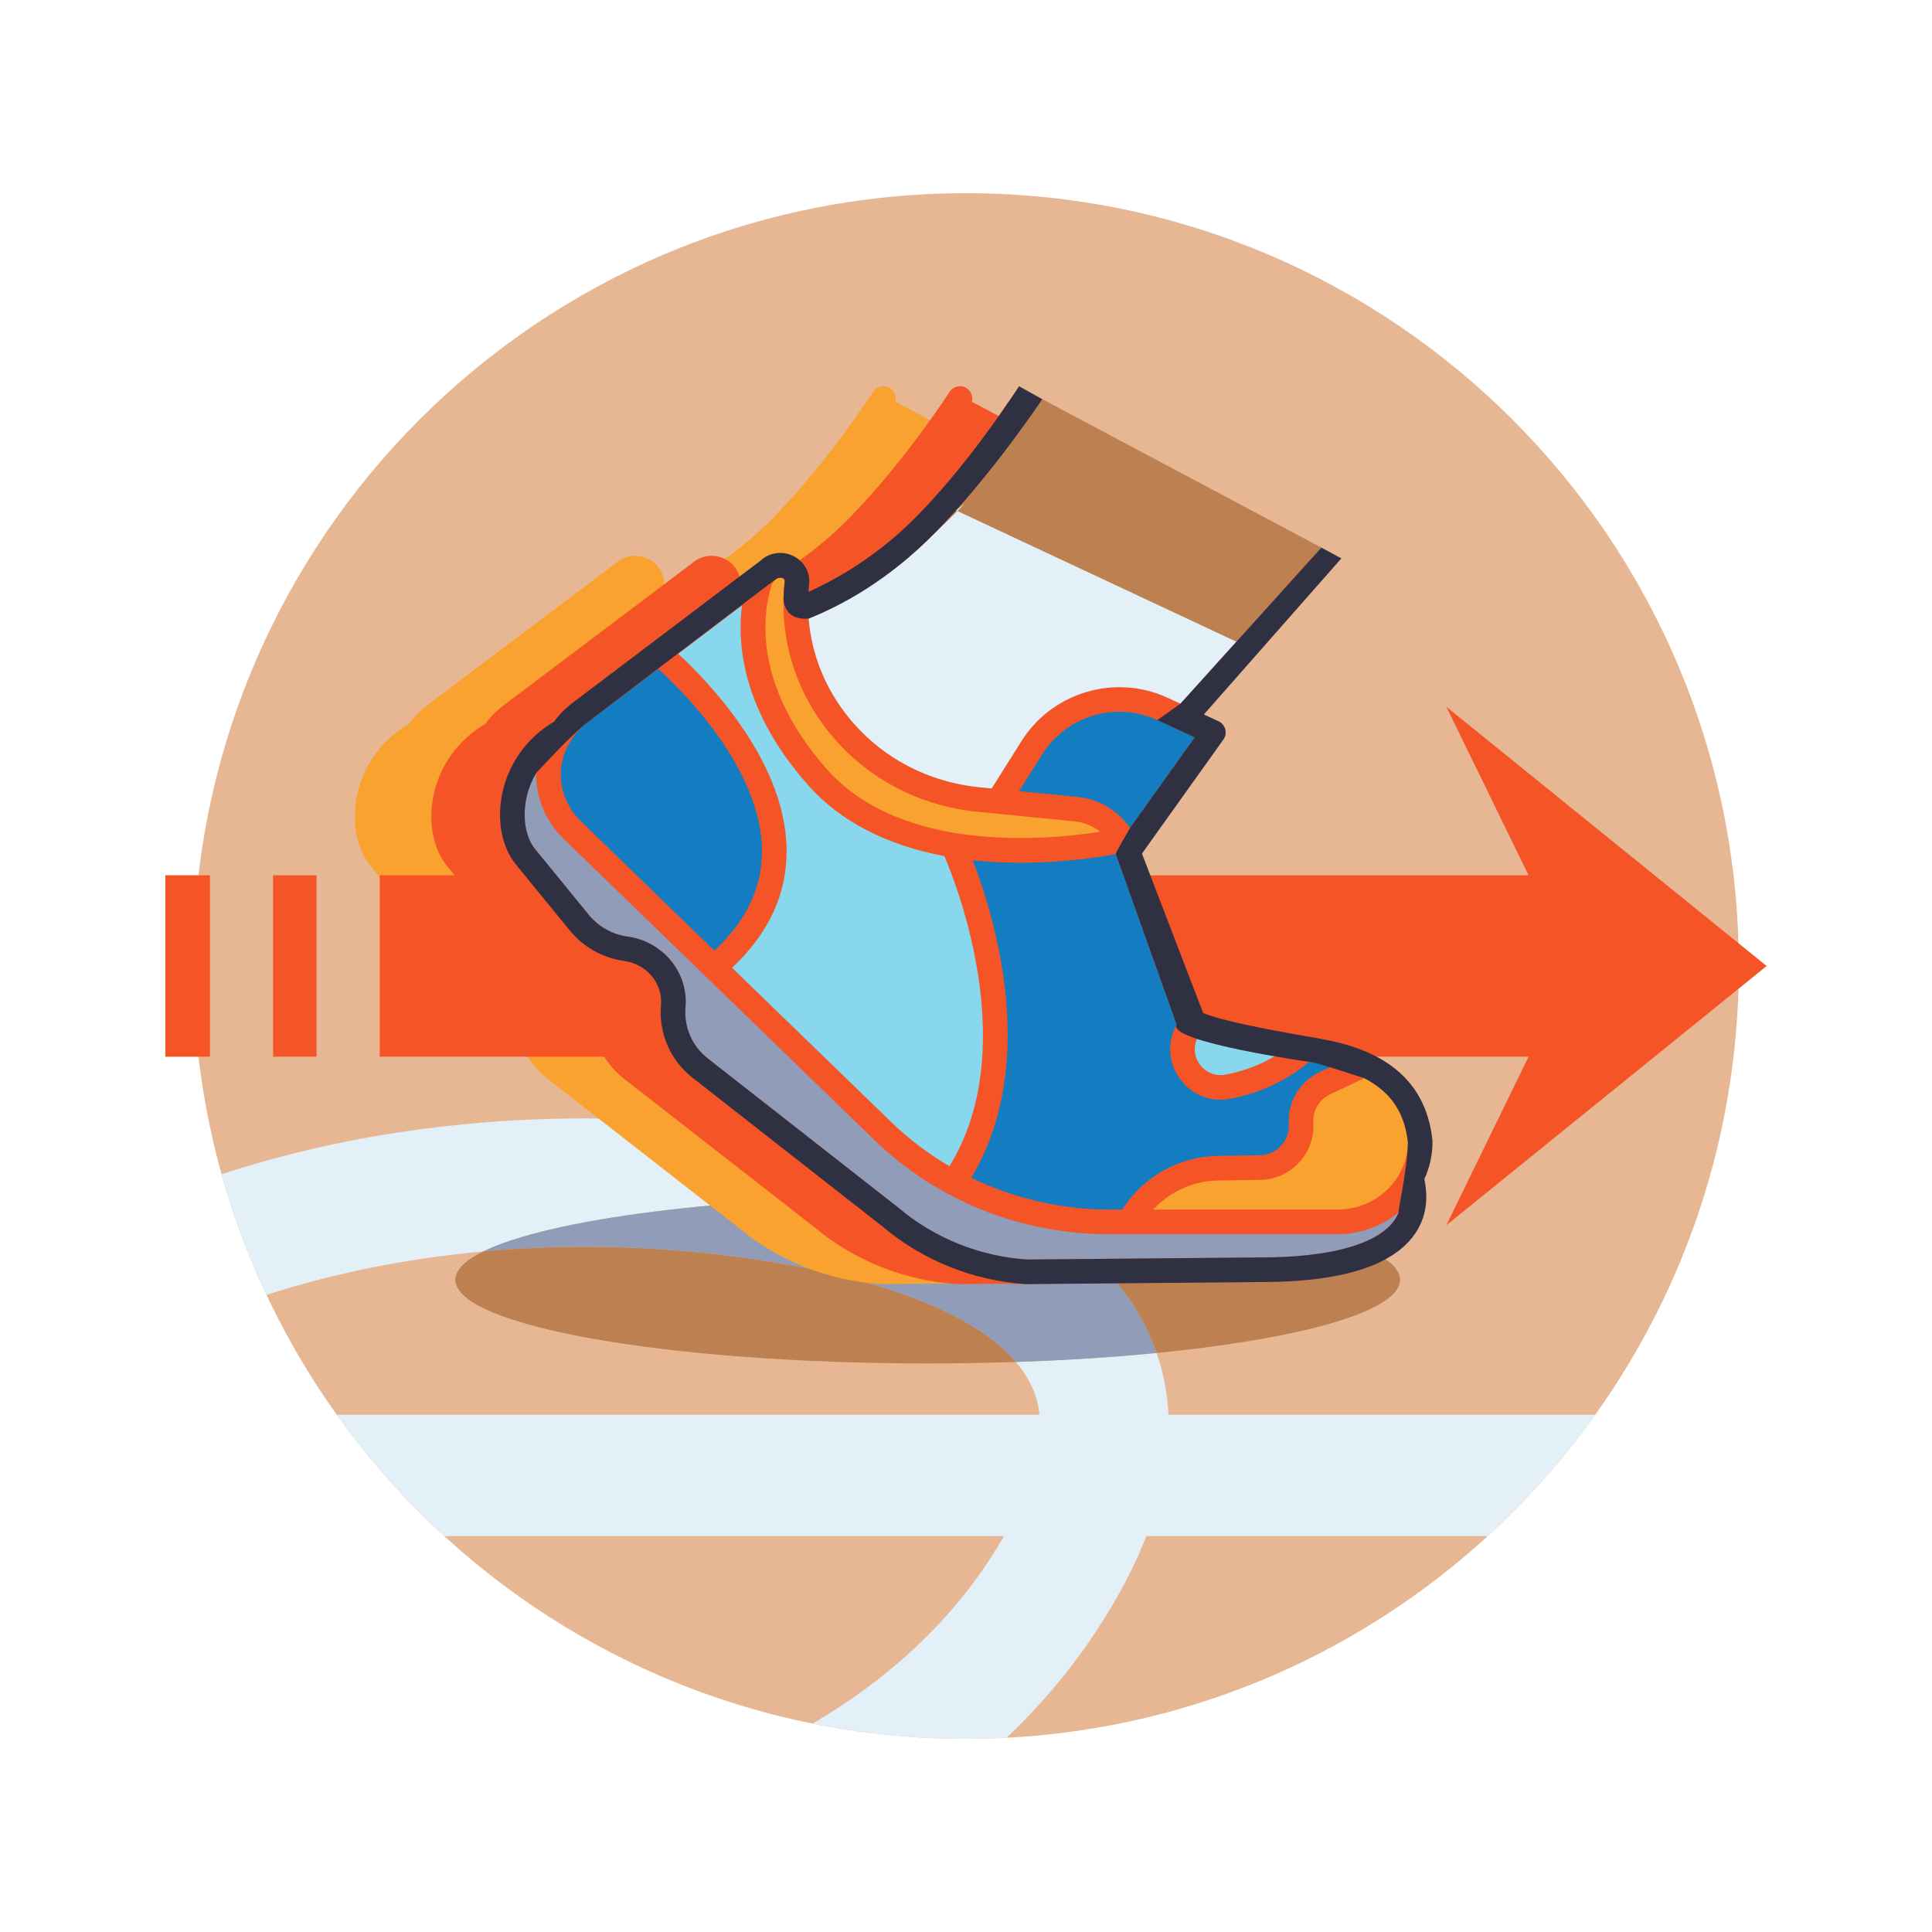
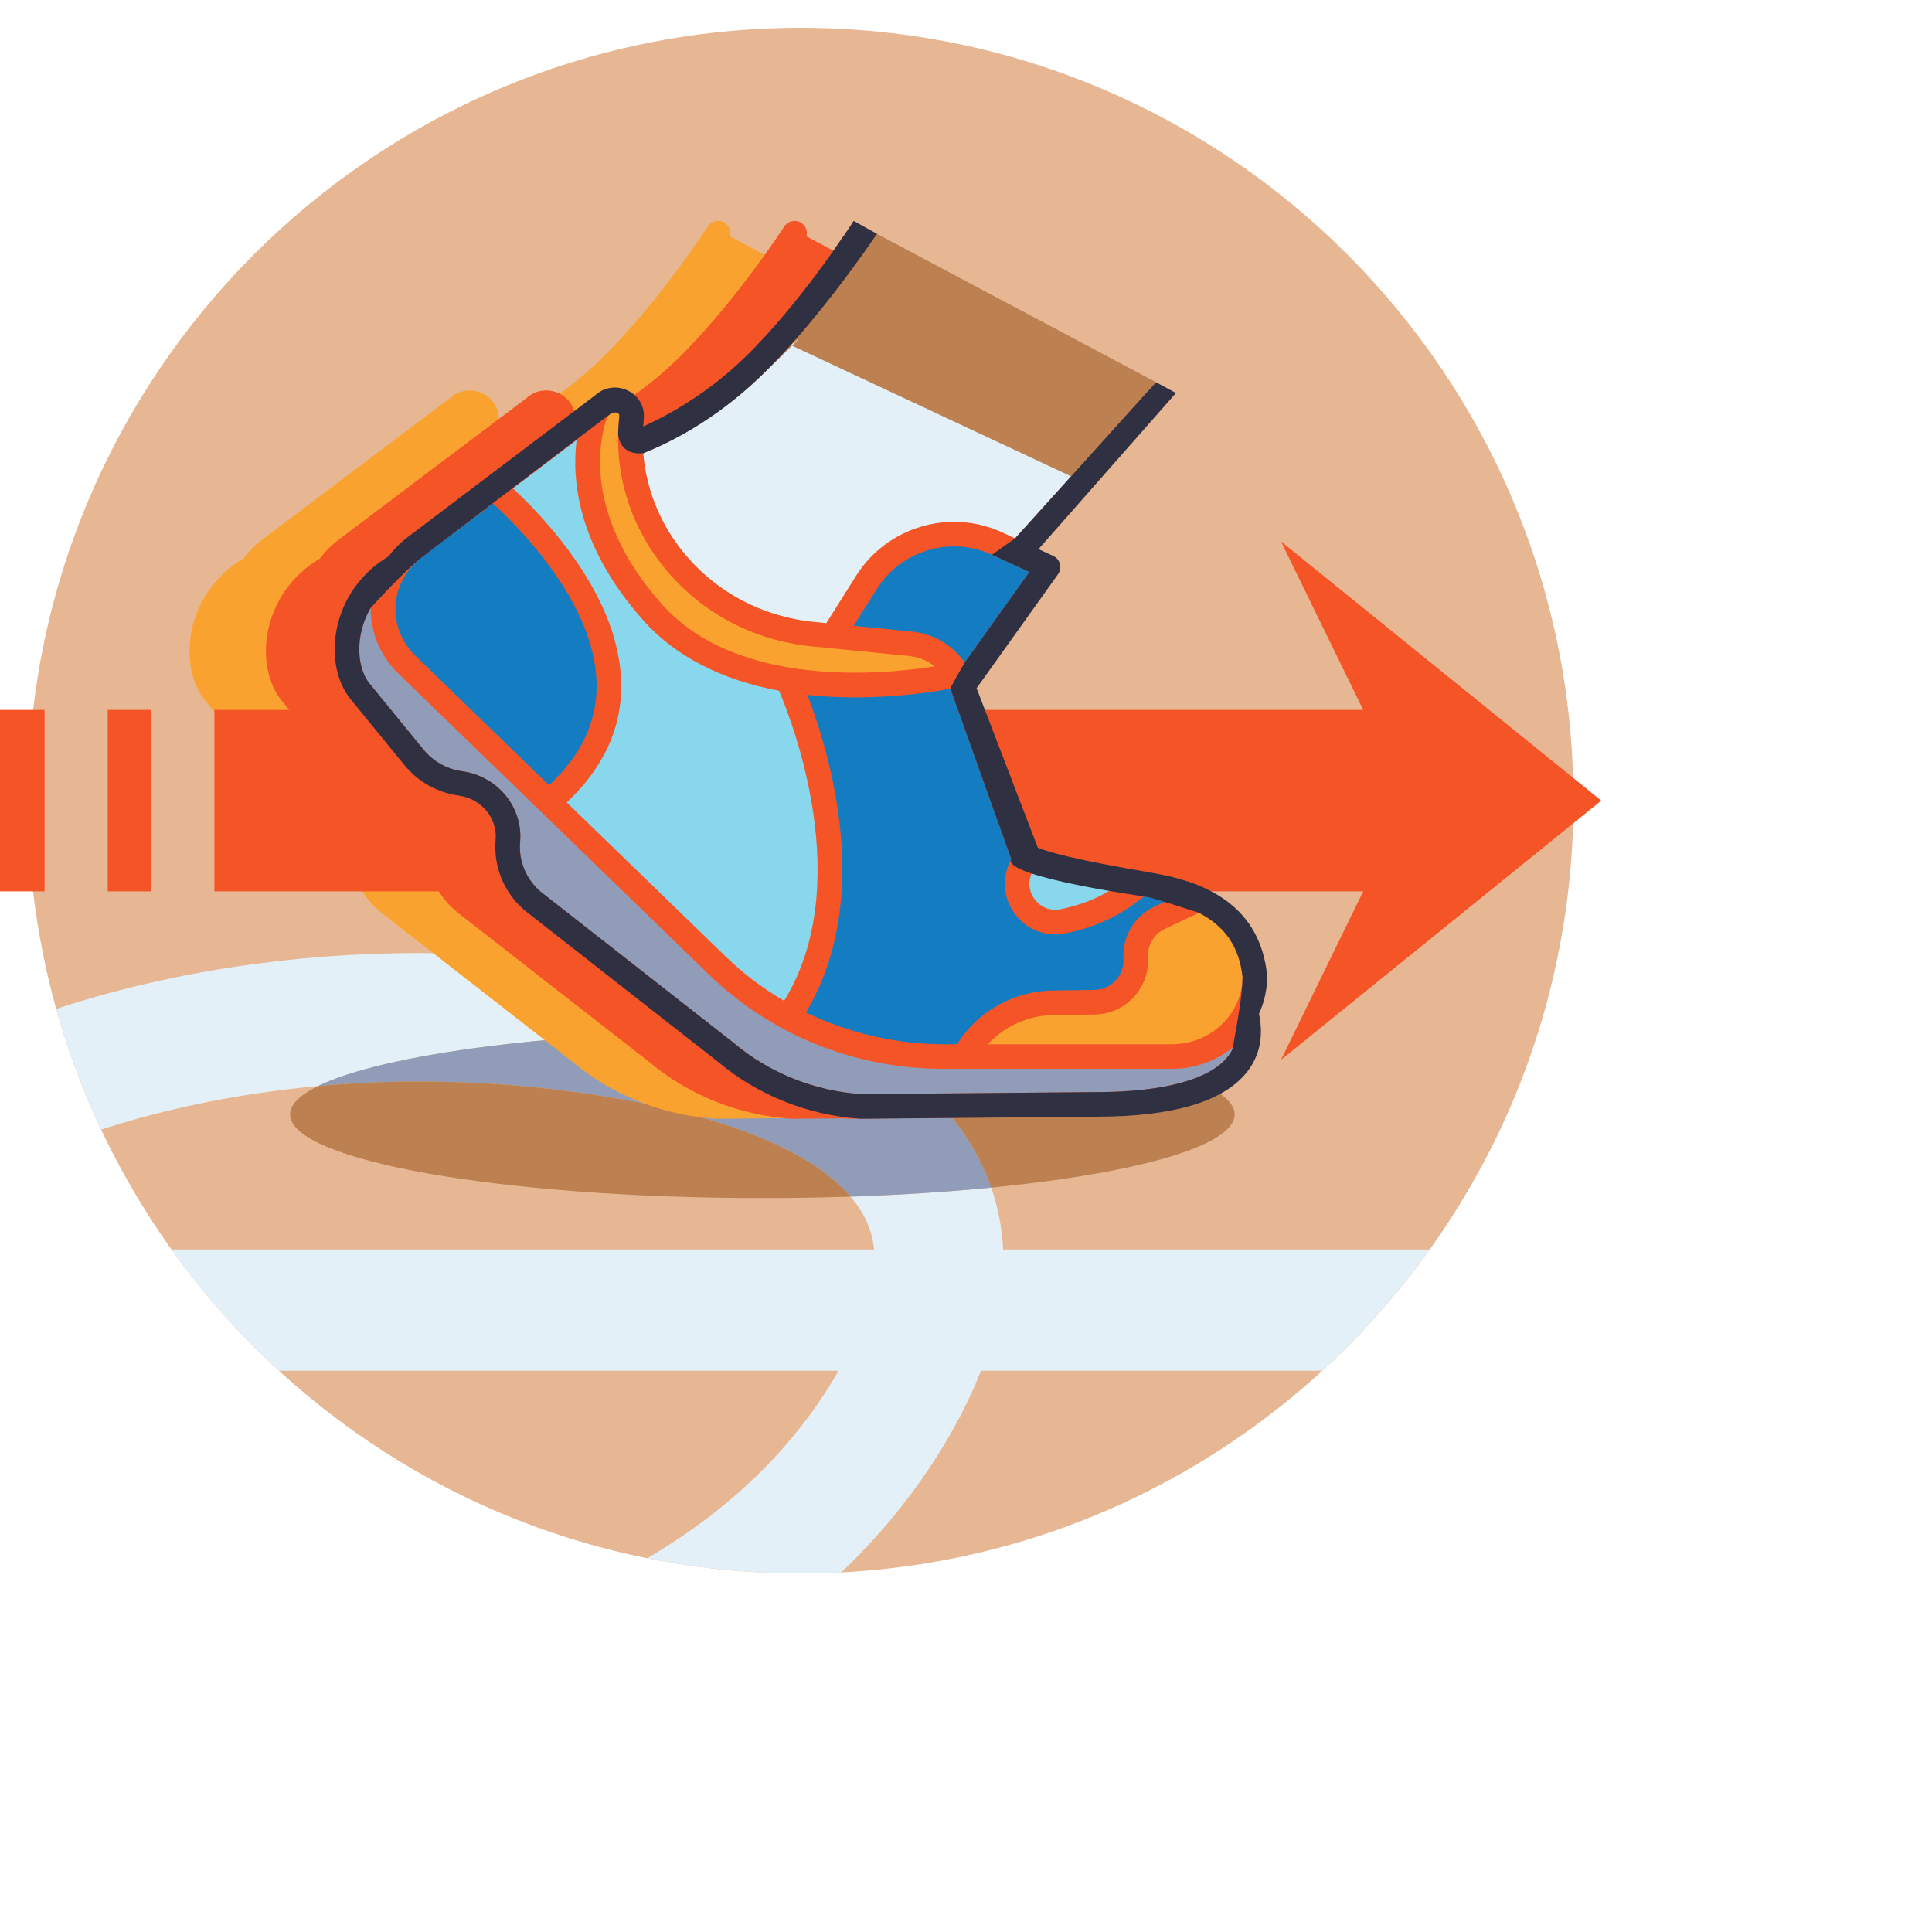
- <svg xmlns="http://www.w3.org/2000/svg" width="100%" height="100%" viewBox="-82.612 -82.613 965.227 965.227" version="1.1" xml:space="preserve" style="fill-rule:evenodd;clip-rule:evenodd;stroke-linejoin:round;stroke-miterlimit:2;">
+ <svg xmlns="http://www.w3.org/2000/svg" width="100%" height="100%" viewBox="-0 -0 965.227 965.227" version="1.1" xml:space="preserve" style="fill-rule:evenodd;clip-rule:evenodd;stroke-linejoin:round;stroke-miterlimit:2;">
  <g transform="matrix(1.85928,0,0,1.85928,-0.00100144,-13.9083)">
    <path d="M422.794,222.618C422.794,107.932 329.825,14.961 215.14,14.961C100.451,14.961 7.482,107.932 7.482,222.618C7.482,337.303 100.451,430.274 215.14,430.274C329.825,430.275 422.794,337.303 422.794,222.618Z" style="fill:rgb(230,183,146);fill-rule:nonzero;" />
    <path d="M266.355,326.596C268.203,331.937 269.261,337.481 269.552,343.215L384.201,343.215C375.73,355.07 366.04,365.994 355.318,375.81L263.604,375.81C260.482,383.796 256.189,392.047 250.641,400.566C243.484,411.555 235.191,421.296 226.052,429.988C222.437,430.176 218.8,430.273 215.139,430.273C201.032,430.273 187.259,428.859 173.942,426.179C193.007,414.98 209.522,400.463 221.719,381.731C223.033,379.713 224.23,377.745 225.351,375.809L74.956,375.809C64.235,365.993 54.546,355.069 46.074,343.214L234.893,343.214C234.592,340.578 233.947,338.103 232.916,335.809C231.861,333.461 230.396,331.195 228.536,329.019C242.014,328.567 254.742,327.738 266.355,326.596Z" style="fill:rgb(227,240,248);" />
    <path d="M85.42,299.318C84.74,299.38 84.055,299.445 83.367,299.513C66.27,301.196 46.964,304.607 27.186,310.992C22.302,300.623 18.247,289.787 15.115,278.566C52.008,266.477 87.327,263.565 112.611,263.565C129.804,263.565 147.098,264.852 164.012,267.391C188.637,271.087 209.052,276.887 225.169,284.743C218.554,284.554 211.768,284.456 204.853,284.456C149.898,284.456 103.053,290.656 85.42,299.318Z" style="fill:rgb(227,240,248);" />
    <g transform="matrix(1.30624,0,0,1,-119.415,0)">
      <path d="M156.813,299.318C170.312,290.656 206.174,284.456 248.246,284.456C253.539,284.456 258.734,284.554 263.799,284.743C265.87,286.062 267.849,287.439 269.735,288.873C279.871,296.584 287.317,305.963 292.024,316.973C292.679,318.505 293.281,320.069 293.83,321.665C294.389,323.289 294.888,324.932 295.329,326.596C286.439,327.738 276.695,328.567 266.376,329.019C265.73,328.031 265.022,327.062 264.252,326.112C255.146,314.871 237.48,306.309 213.058,301.521C201.404,299.236 189.484,298.078 177.629,298.078C171.479,298.078 164.45,298.406 156.813,299.318Z" style="fill:rgb(145,156,184);" />
    </g>
    <g transform="matrix(1.30624,0,0,1,-119.415,0)">
      <path d="M266.376,329.019C260.502,329.276 254.441,329.41 248.246,329.41C194.622,329.41 151.086,319.338 151.086,306.933C151.086,304.333 152.998,301.836 156.514,299.513C156.612,299.448 156.712,299.383 156.813,299.318C164.45,298.406 171.479,298.078 177.629,298.078C189.484,298.078 201.404,299.236 213.058,301.521C237.48,306.309 255.146,314.871 264.252,326.112C265.022,327.062 265.73,328.031 266.376,329.019Z" style="fill:rgb(188,128,81);" />
    </g>
    <g transform="matrix(1.30624,0,0,1,-119.415,0)">
      <path d="M263.799,284.743C279.452,285.327 293.859,286.777 306.07,288.873C329.931,292.97 345.406,299.537 345.406,306.933C345.406,310.54 341.725,313.95 335.185,316.973C327.017,320.747 314.391,323.917 298.908,326.112C297.731,326.279 296.538,326.44 295.329,326.596C294.888,324.932 294.389,323.289 293.83,321.665C293.281,320.069 292.679,318.505 292.024,316.973C287.317,305.963 279.871,296.584 269.735,288.873C267.849,287.439 265.87,286.062 263.799,284.743Z" style="fill:rgb(188,128,81);" />
    </g>
    <g transform="matrix(0.550766,0,0,0.548589,50.9146,62.6798)">
      <path d="M400.716,88.024C402.954,85.712 406.638,85.575 409.044,87.746C411.504,89.967 411.698,93.761 409.478,96.221L343.381,169.449L350.538,172.752C352.161,173.501 353.366,174.936 353.824,176.663C354.282,178.39 353.946,180.233 352.907,181.687L313.176,237.31L343.043,315.124C348.926,317.473 361.357,321.001 398.447,327.324C414.273,330.022 425.837,334.324 434.839,340.864C446.582,349.394 453.332,361.656 454.902,377.309C454.922,377.509 454.932,377.708 454.932,377.908C454.932,384.397 453.502,390.564 450.95,396.145C453.268,407.05 451.339,416.56 445.189,424.426C433.818,438.968 409.083,446.341 371.67,446.341L256.98,447.361L256.927,447.361C256.799,447.361 256.672,447.357 256.544,447.348C231.044,445.719 206.388,435.883 187.107,419.65L93.94,346.693C83.104,338.208 77.341,324.955 78.523,311.241C79.434,300.676 71.556,291.214 60.588,289.699C50.121,288.253 40.675,282.951 33.99,274.768L7.812,242.725C1.022,234.415 -1.553,221.721 0.923,208.772C3.79,193.779 13.024,180.812 26.326,172.962C28.915,169.483 32.028,166.318 35.62,163.6L127.142,94.359C131.502,90.372 137.714,89.49 143.084,92.123C148.409,94.736 151.437,100.178 150.797,105.989C150.663,107.205 150.57,108.421 150.487,109.635C161.168,104.85 180.89,94.458 199.742,76.256C227.88,49.088 252.612,10.718 252.859,10.334C254.647,7.543 258.358,6.732 261.148,8.521C263.417,9.976 264.377,12.7 263.695,15.168L400.716,88.024Z" style="fill:rgb(249,162,47);" />
    </g>
    <g transform="matrix(0.412566,-1.38778e-17,4.06314e-16,1.27057,295.961,337.198)">
      <path d="M-113,-70.993L-113,-109.367L170.495,-109.367L116.955,-145L325.558,-90.18L116.955,-35.361L170.495,-70.993L-113,-70.993Z" style="fill:rgb(245,84,38);" />
    </g>
    <g transform="matrix(0.537844,0,0,0.537844,0,0)">
      <rect x="53.814" y="368.581" width="21.737" height="90.652" style="fill:rgb(245,84,38);" />
    </g>
    <g transform="matrix(0.537844,0,0,0.537844,0,0)">
      <rect x="107.101" y="368.581" width="225.25" height="90.652" style="fill:rgb(245,84,38);" />
    </g>
    <g transform="matrix(0.537844,0,0,0.537844,0,0)">
      <rect x="-0" y="368.581" width="22.264" height="90.652" style="fill:rgb(245,84,38);" />
    </g>
    <g transform="matrix(0.550766,0,0,0.548589,71.4624,62.6798)">
      <path d="M400.716,88.024C402.954,85.712 406.638,85.575 409.044,87.746C411.504,89.967 411.698,93.761 409.478,96.221L343.381,169.449L350.538,172.752C352.161,173.501 353.366,174.936 353.824,176.663C354.282,178.39 353.946,180.233 352.907,181.687L313.176,237.31L343.043,315.124C348.926,317.473 361.357,321.001 398.447,327.324C414.273,330.022 425.837,334.324 434.839,340.864C446.582,349.394 453.332,361.656 454.902,377.309C454.922,377.509 454.932,377.708 454.932,377.908C454.932,384.397 453.502,390.564 450.95,396.145C453.268,407.05 451.339,416.56 445.189,424.426C433.818,438.968 409.083,446.341 371.67,446.341L256.98,447.361L256.927,447.361C256.799,447.361 256.672,447.357 256.544,447.348C231.044,445.719 206.388,435.883 187.107,419.65L93.94,346.693C83.104,338.208 77.341,324.955 78.523,311.241C79.434,300.676 71.556,291.214 60.588,289.699C50.121,288.253 40.675,282.951 33.99,274.768L7.812,242.725C1.022,234.415 -1.553,221.721 0.923,208.772C3.79,193.779 13.024,180.812 26.326,172.962C28.915,169.483 32.028,166.318 35.62,163.6L127.142,94.359C131.502,90.372 137.714,89.49 143.084,92.123C148.409,94.736 151.437,100.178 150.797,105.989C150.663,107.205 150.57,108.421 150.487,109.635C161.168,104.85 180.89,94.458 199.742,76.256C227.88,49.088 252.612,10.718 252.859,10.334C254.647,7.543 258.358,6.732 261.148,8.521C263.417,9.976 264.377,12.7 263.695,15.168L400.716,88.024Z" style="fill:rgb(245,84,38);" />
    </g>
    <g transform="matrix(0.53867,0,0,0.541252,89.9304,65.9624)">
      <path d="M400.716,88.024C402.954,85.712 406.638,85.575 409.044,87.746C411.504,89.967 411.698,93.761 409.478,96.221L343.381,169.449L350.538,172.752C352.161,173.501 353.366,174.936 353.824,176.663C354.282,178.39 353.946,180.233 352.907,181.687L313.176,237.31L343.043,315.124C348.926,317.473 361.357,321.001 398.447,327.324C414.273,330.022 425.837,334.324 434.839,340.864C446.582,349.394 453.332,361.656 454.902,377.309C454.922,377.509 454.932,377.708 454.932,377.908C454.932,384.397 453.502,390.564 450.95,396.145C453.268,407.05 451.339,416.56 445.189,424.426C433.818,438.968 409.083,446.341 371.67,446.341L256.98,447.361L256.927,447.361C256.799,447.361 256.672,447.357 256.544,447.348C231.044,445.719 206.388,435.883 187.107,419.65L93.94,346.693C83.104,338.208 77.341,324.955 78.523,311.241C79.434,300.676 71.556,291.214 60.588,289.699C50.121,288.253 40.675,282.951 33.99,274.768L7.812,242.725C1.022,234.415 -1.553,221.721 0.923,208.772C3.79,193.779 13.024,180.812 26.326,172.962C28.915,169.483 32.028,166.318 35.62,163.6L127.142,94.359C131.502,90.372 137.714,89.49 143.084,92.123C148.409,94.736 151.437,100.178 150.797,105.989C150.663,107.205 150.57,108.421 150.487,109.635C161.168,104.85 180.89,94.458 199.742,76.256C227.88,49.088 252.612,10.718 252.859,10.334C254.647,7.543 258.358,6.732 261.148,8.521C263.417,9.976 264.377,12.7 263.695,15.168L400.716,88.024Z" style="fill:rgb(245,84,38);" />
    </g>
    <g transform="matrix(0.537844,0,0,0.537844,0,0)">
      <path d="M577.549,204.867C577.498,204.92 577.449,204.973 577.399,205.027L507.15,282.855L500.732,279.893C474.491,267.782 443.096,277.096 427.706,301.556L412.824,325.208L406.896,324.621C380.794,322.04 357.516,309.638 341.352,289.702C329.678,275.304 322.846,258.211 321.391,240.338C331.348,236.357 356.221,224.888 380.281,201.656C410.151,172.815 435.423,133.597 436.484,131.942C436.826,131.409 437.076,130.842 437.236,130.261L577.549,204.867Z" style="fill:rgb(188,128,81);" />
      <path d="M535.044,251.867C534.993,251.92 577.449,204.973 577.399,205.027L507.15,282.855L500.732,279.893C474.491,267.782 443.096,277.096 427.706,301.556L412.824,325.208L406.896,324.621C380.794,322.04 357.516,309.638 341.352,289.702C329.678,275.304 322.846,258.211 321.391,240.338C331.348,236.357 356.221,224.888 380.281,201.656C410.151,172.815 394.861,186.874 395.021,186.294L535.044,251.867Z" style="fill:rgb(227,240,248);" />
      <path d="M547.749,559.505L430.476,560.548C407.011,559.001 384.35,549.931 366.644,534.995C366.587,534.947 366.53,534.9 366.471,534.854L270.98,460.077C263.164,453.955 259.007,444.397 259.859,434.502C261.355,417.161 248.648,401.662 230.931,399.216C223.296,398.16 216.407,394.293 211.53,388.324L184.724,355.511C180.114,349.868 178.389,340.41 180.222,330.823C181.128,326.083 182.85,321.597 185.256,317.517C185.242,318.303 185.242,319.09 185.273,319.879C185.73,331.429 190.631,342.285 199.069,350.436L354.142,500.748C385.51,531.153 427.241,547.898 471.646,547.898L585.486,547.898C597.195,547.898 607.921,543.765 616.219,536.932C615.529,538.647 614.599,540.263 613.411,541.782C604.473,553.211 581.174,559.505 547.749,559.505Z" style="fill:rgb(145,156,184);" />
      <path d="M620.778,502.017C620.609,520.568 604.841,535.609 585.484,535.609L493.528,535.609C501.828,526.621 513.555,521.224 526.091,521.047L546.922,520.754C554.365,520.648 561.258,517.59 566.33,512.144C571.404,506.697 573.963,499.604 573.539,492.172C573.195,486.142 576.499,480.577 581.959,477.993L598.976,469.944C612.278,476.808 619.212,487.213 620.778,502.017Z" style="fill:rgb(249,162,47);" />
      <path d="M515.787,449.545C521.925,451.787 532.283,454.573 554.634,458.738C547.219,463.225 538.901,466.388 529.762,468.164C524.685,469.147 519.842,467.24 516.809,463.054C513.86,458.988 513.495,453.969 515.787,449.545Z" style="fill:rgb(137,215,237);" />
      <path d="M211.095,292.059L246.251,265.461C258.525,276.591 297.888,315.47 298.08,356.399C298.166,374.774 290.152,391.511 274.281,406.228L207.61,341.605C201.453,335.655 197.879,327.767 197.548,319.394C197.14,309.005 202.203,298.787 211.095,292.059Z" style="fill:rgb(20,124,193);" />
      <path d="M438.107,308.099C450.221,288.848 474.93,281.516 495.584,291.051L514.278,299.678L481.958,344.927C476.046,336.257 466.465,330.513 455.464,329.426L426.492,326.56L438.107,308.099Z" style="fill:rgb(20,124,193);" />
      <path d="M308.314,220.097C309.187,220.35 309.5,221.111 309.411,221.92C306.417,249.115 314.37,275.935 331.807,297.442C350.054,319.947 376.292,333.943 405.687,336.849L454.256,341.653C459.021,342.124 463.451,343.985 467.042,346.825C440.525,351.015 368.036,357.83 330.548,315.656C311.613,294.354 301.006,271.228 299.874,248.777C299.256,236.539 301.605,227.508 302.974,223.402C303.387,222.158 304.205,221.066 305.358,220.441C306.151,220.011 307.155,219.761 308.314,220.097Z" style="fill:rgb(249,162,47);" />
      <path d="M389.224,359.005C396.057,375.066 427.37,456.048 391.751,513.929C381.226,507.774 371.441,500.405 362.692,491.924L283.125,414.8C301.318,397.762 310.482,378.113 310.368,356.303C310.249,333.426 300.066,309.005 280.1,283.714C270.957,272.134 261.894,263.147 256.23,257.911L288.087,233.809C285.596,253.329 288.314,286.641 321.362,323.819C337.236,341.676 360.373,353.602 389.224,359.005Z" style="fill:rgb(137,215,237);" />
      <path d="M582.73,464.035L576.704,466.886C566.696,471.62 560.638,481.82 561.27,492.872C561.501,496.928 560.105,500.798 557.337,503.771C554.571,506.743 550.81,508.41 546.749,508.469L525.919,508.761C506.404,509.035 488.404,519.23 478.09,535.611L471.644,535.611C447.622,535.611 423.909,530.032 402.616,519.728C419.835,491.256 424.959,453.961 417.412,411.317C413.588,389.71 407.453,371.665 403.346,361.074C408.879,361.673 414.586,362.066 420.469,362.231C422.763,362.295 425.024,362.325 427.247,362.325C448.715,362.324 466.522,359.54 474.835,357.977L505.244,443.192C500.417,451.861 501.037,462.237 506.86,470.268C511.698,476.943 519.19,480.705 527.173,480.705C528.802,480.705 530.453,480.549 532.105,480.227C547.197,477.296 560.423,471.081 571.468,461.74C572.034,461.838 572.584,461.933 573.162,462.031C576.547,462.608 579.728,463.279 582.73,464.035Z" style="fill:rgb(20,124,193);" />
      <g transform="matrix(1.02403,0,0,1.02403,167.205,114.729)">
        <path d="M320.674,172.185L331.969,164.182L400.716,88.024L410.455,93.291L343.381,169.449L350.538,172.752C352.161,173.501 353.366,174.936 353.824,176.663C354.282,178.39 353.946,180.233 352.907,181.687L313.176,237.31L343.043,315.124C348.926,317.473 361.357,321.001 398.447,327.324C414.273,330.022 425.837,334.324 434.839,340.864C446.582,349.394 453.332,361.656 454.902,377.309C454.922,377.509 454.932,377.708 454.932,377.908C454.932,384.397 453.502,390.564 450.95,396.145C453.268,407.05 451.339,416.56 445.189,424.426C433.818,438.968 409.083,446.341 371.67,446.341L256.98,447.361L256.927,447.361C256.799,447.361 256.672,447.357 256.544,447.348C231.044,445.719 206.388,435.883 187.107,419.65L93.94,346.693C83.104,338.208 77.341,324.955 78.523,311.241C79.434,300.676 71.556,291.214 60.588,289.699C50.121,288.253 40.675,282.951 33.99,274.768L7.812,242.725C1.022,234.415 -1.553,221.721 0.923,208.772C3.79,193.779 13.024,180.812 26.326,172.962C28.915,169.483 32.028,166.318 35.62,163.6L127.142,94.359C131.502,90.372 137.714,89.49 143.084,92.123C148.409,94.736 151.437,100.178 150.797,105.989C150.663,107.205 150.57,108.421 150.487,109.635C161.168,104.85 180.89,94.458 199.742,76.256C227.88,49.088 253.203,9.309 253.203,9.309L264.546,15.62C264.546,15.62 242.632,48.615 217.094,75.736C214.145,78.867 211.149,81.92 208.132,84.835L208.077,84.888C184.581,107.575 162.197,117.993 150.568,122.662C139.208,123.741 138.257,114.582 138.303,112.905C138.378,110.169 138.566,107.425 138.869,104.676C138.956,103.886 138.651,103.143 137.798,102.896C136.666,102.568 135.686,102.812 134.911,103.232C133.786,103.842 42.86,173.17 42.86,173.17C34.176,179.74 17.626,198.11 17.627,198.03C15.278,202.015 13.596,206.395 12.711,211.025C10.921,220.386 12.606,229.623 17.107,235.133L43.285,267.176C48.047,273.005 54.775,276.782 62.231,277.812C79.532,280.201 91.941,295.336 90.48,312.271C89.648,321.933 93.707,331.268 101.34,337.246L194.591,410.268C194.648,410.313 194.704,410.359 194.76,410.406C212.05,424.992 234.179,433.849 257.094,435.359L371.616,434.341C404.256,434.341 427.008,428.195 435.737,417.034C436.897,415.55 437.805,413.972 438.479,412.298C437.638,412.99 442.814,391.042 442.931,378.202C441.402,363.745 434.63,353.584 421.64,346.881C421.64,346.881 399.738,339.717 396.432,339.154C396.432,339.154 325.394,329.223 330.107,320.757L300.412,237.541C299.896,237.638 307.368,224.797 307.368,224.797L338.93,180.61L320.674,172.185Z" style="fill:rgb(47,49,67);fill-rule:nonzero;" />
      </g>
    </g>
  </g>
</svg>
